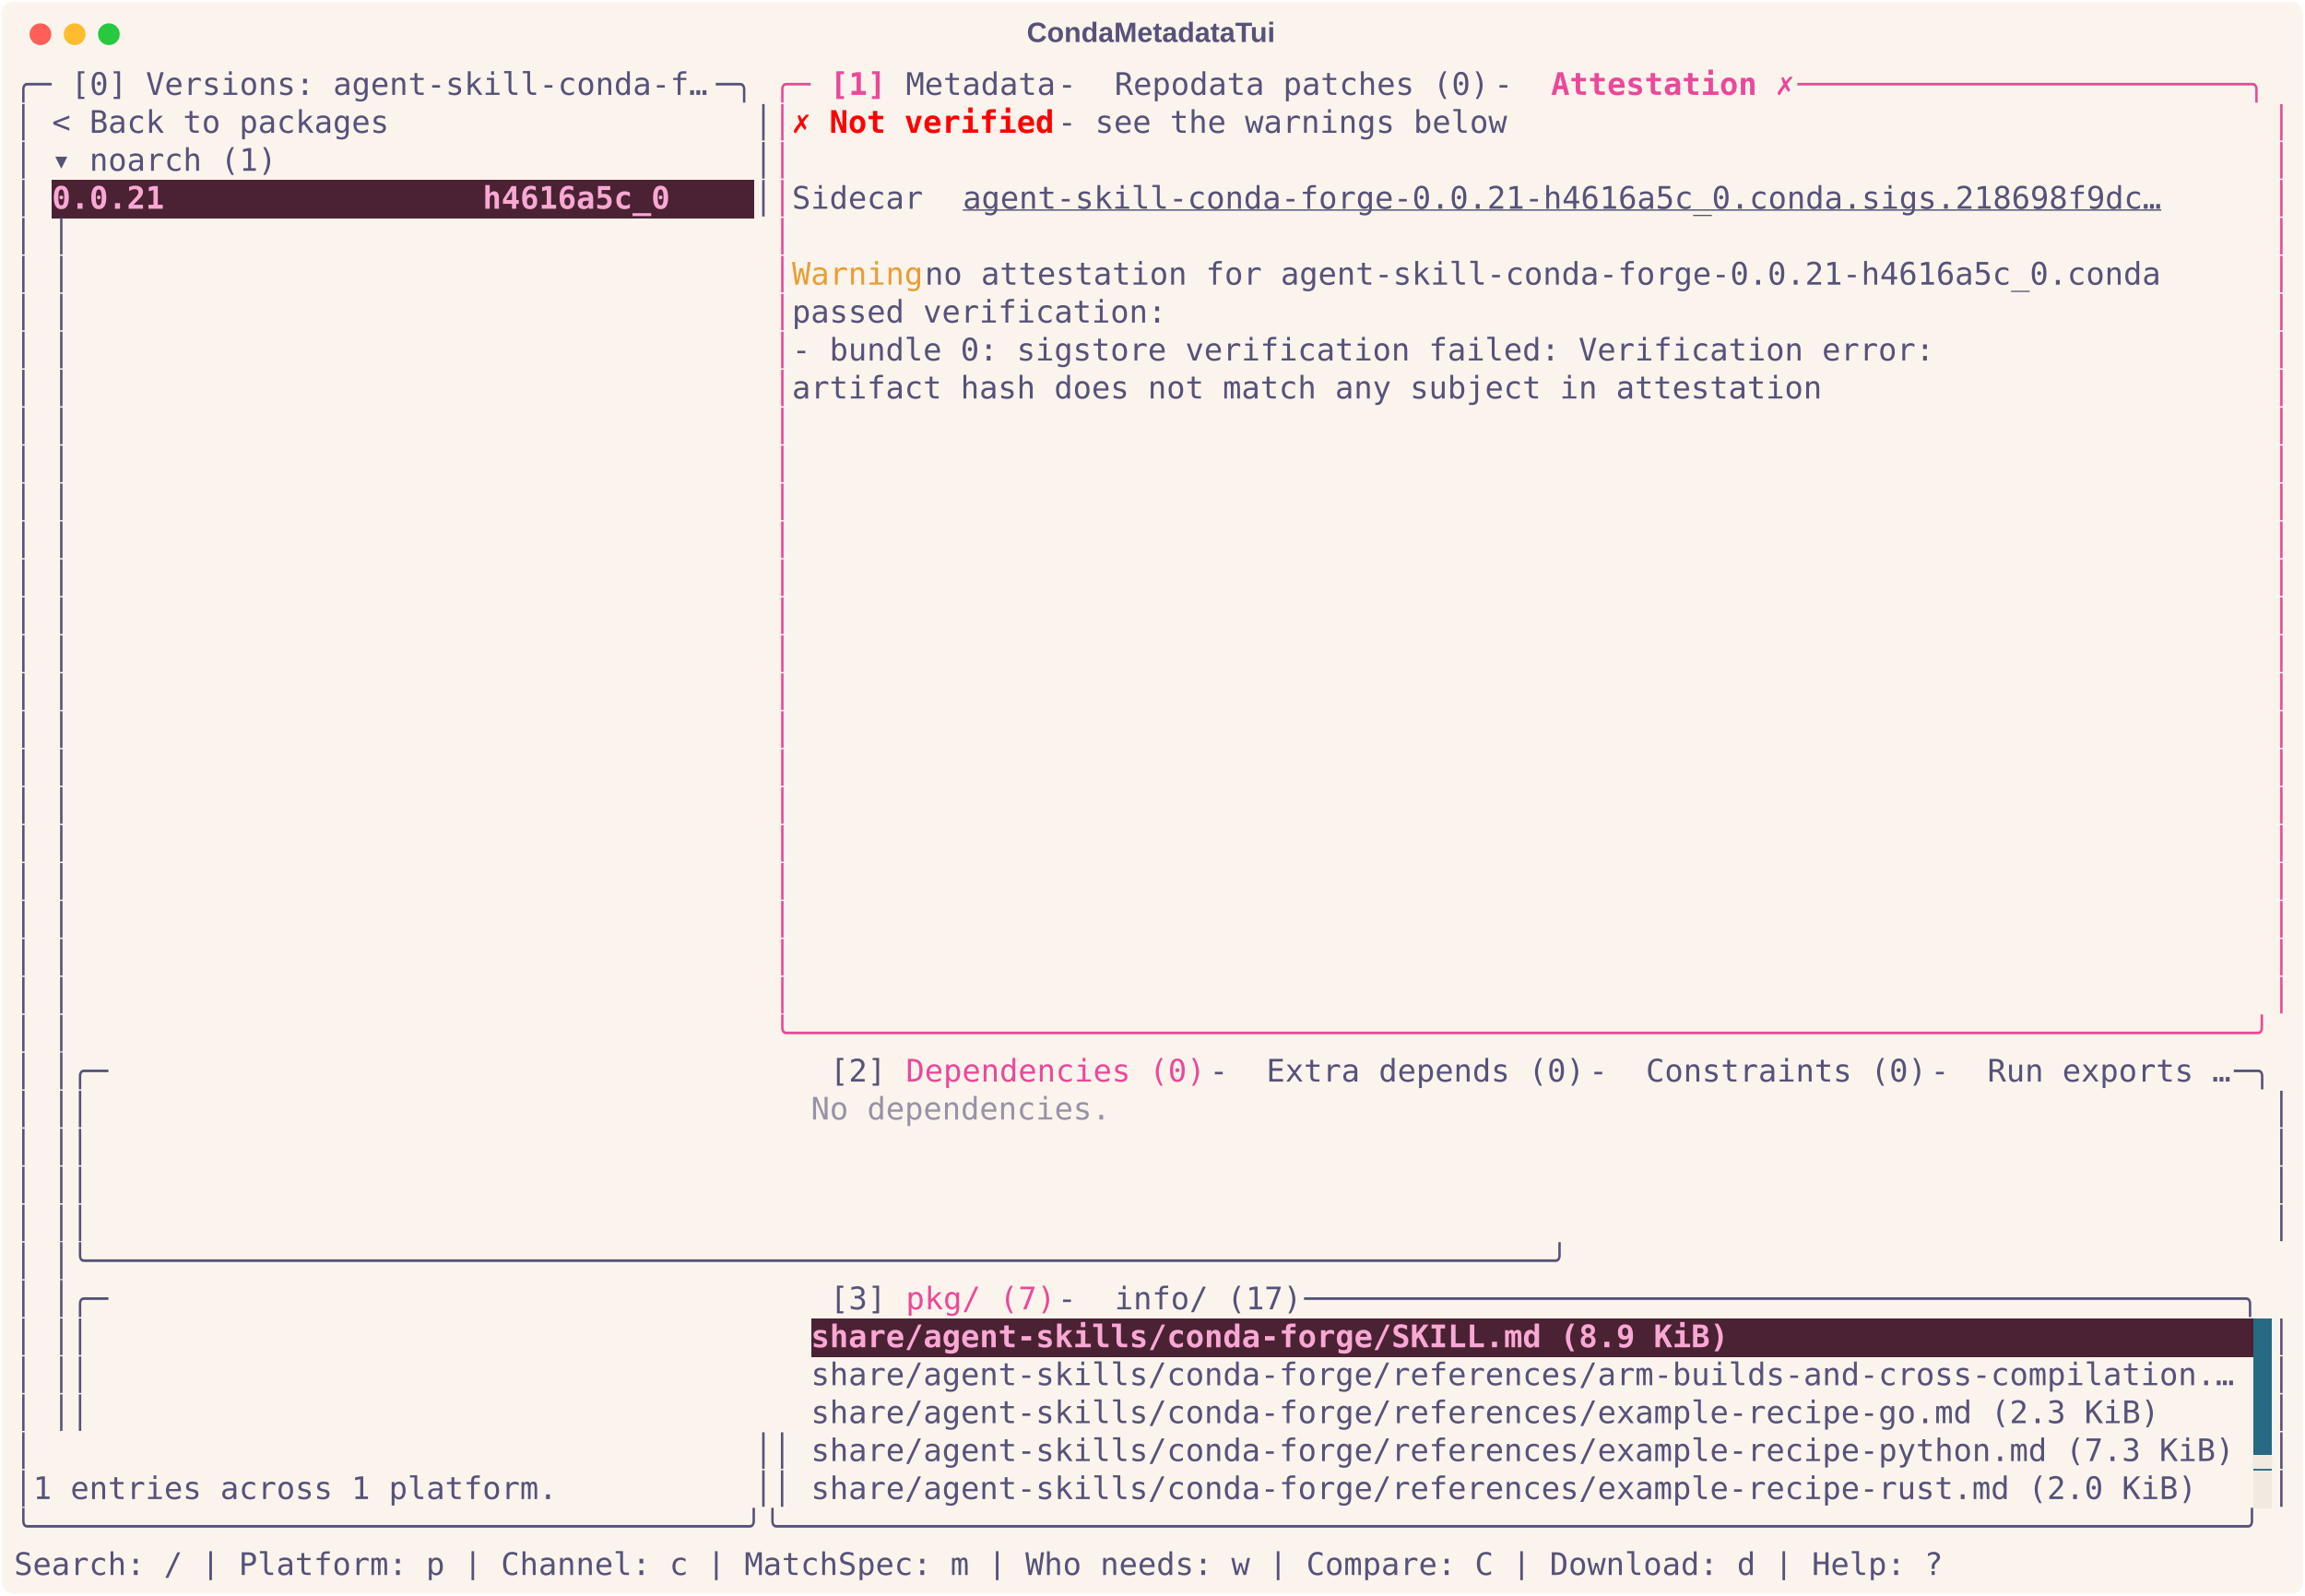
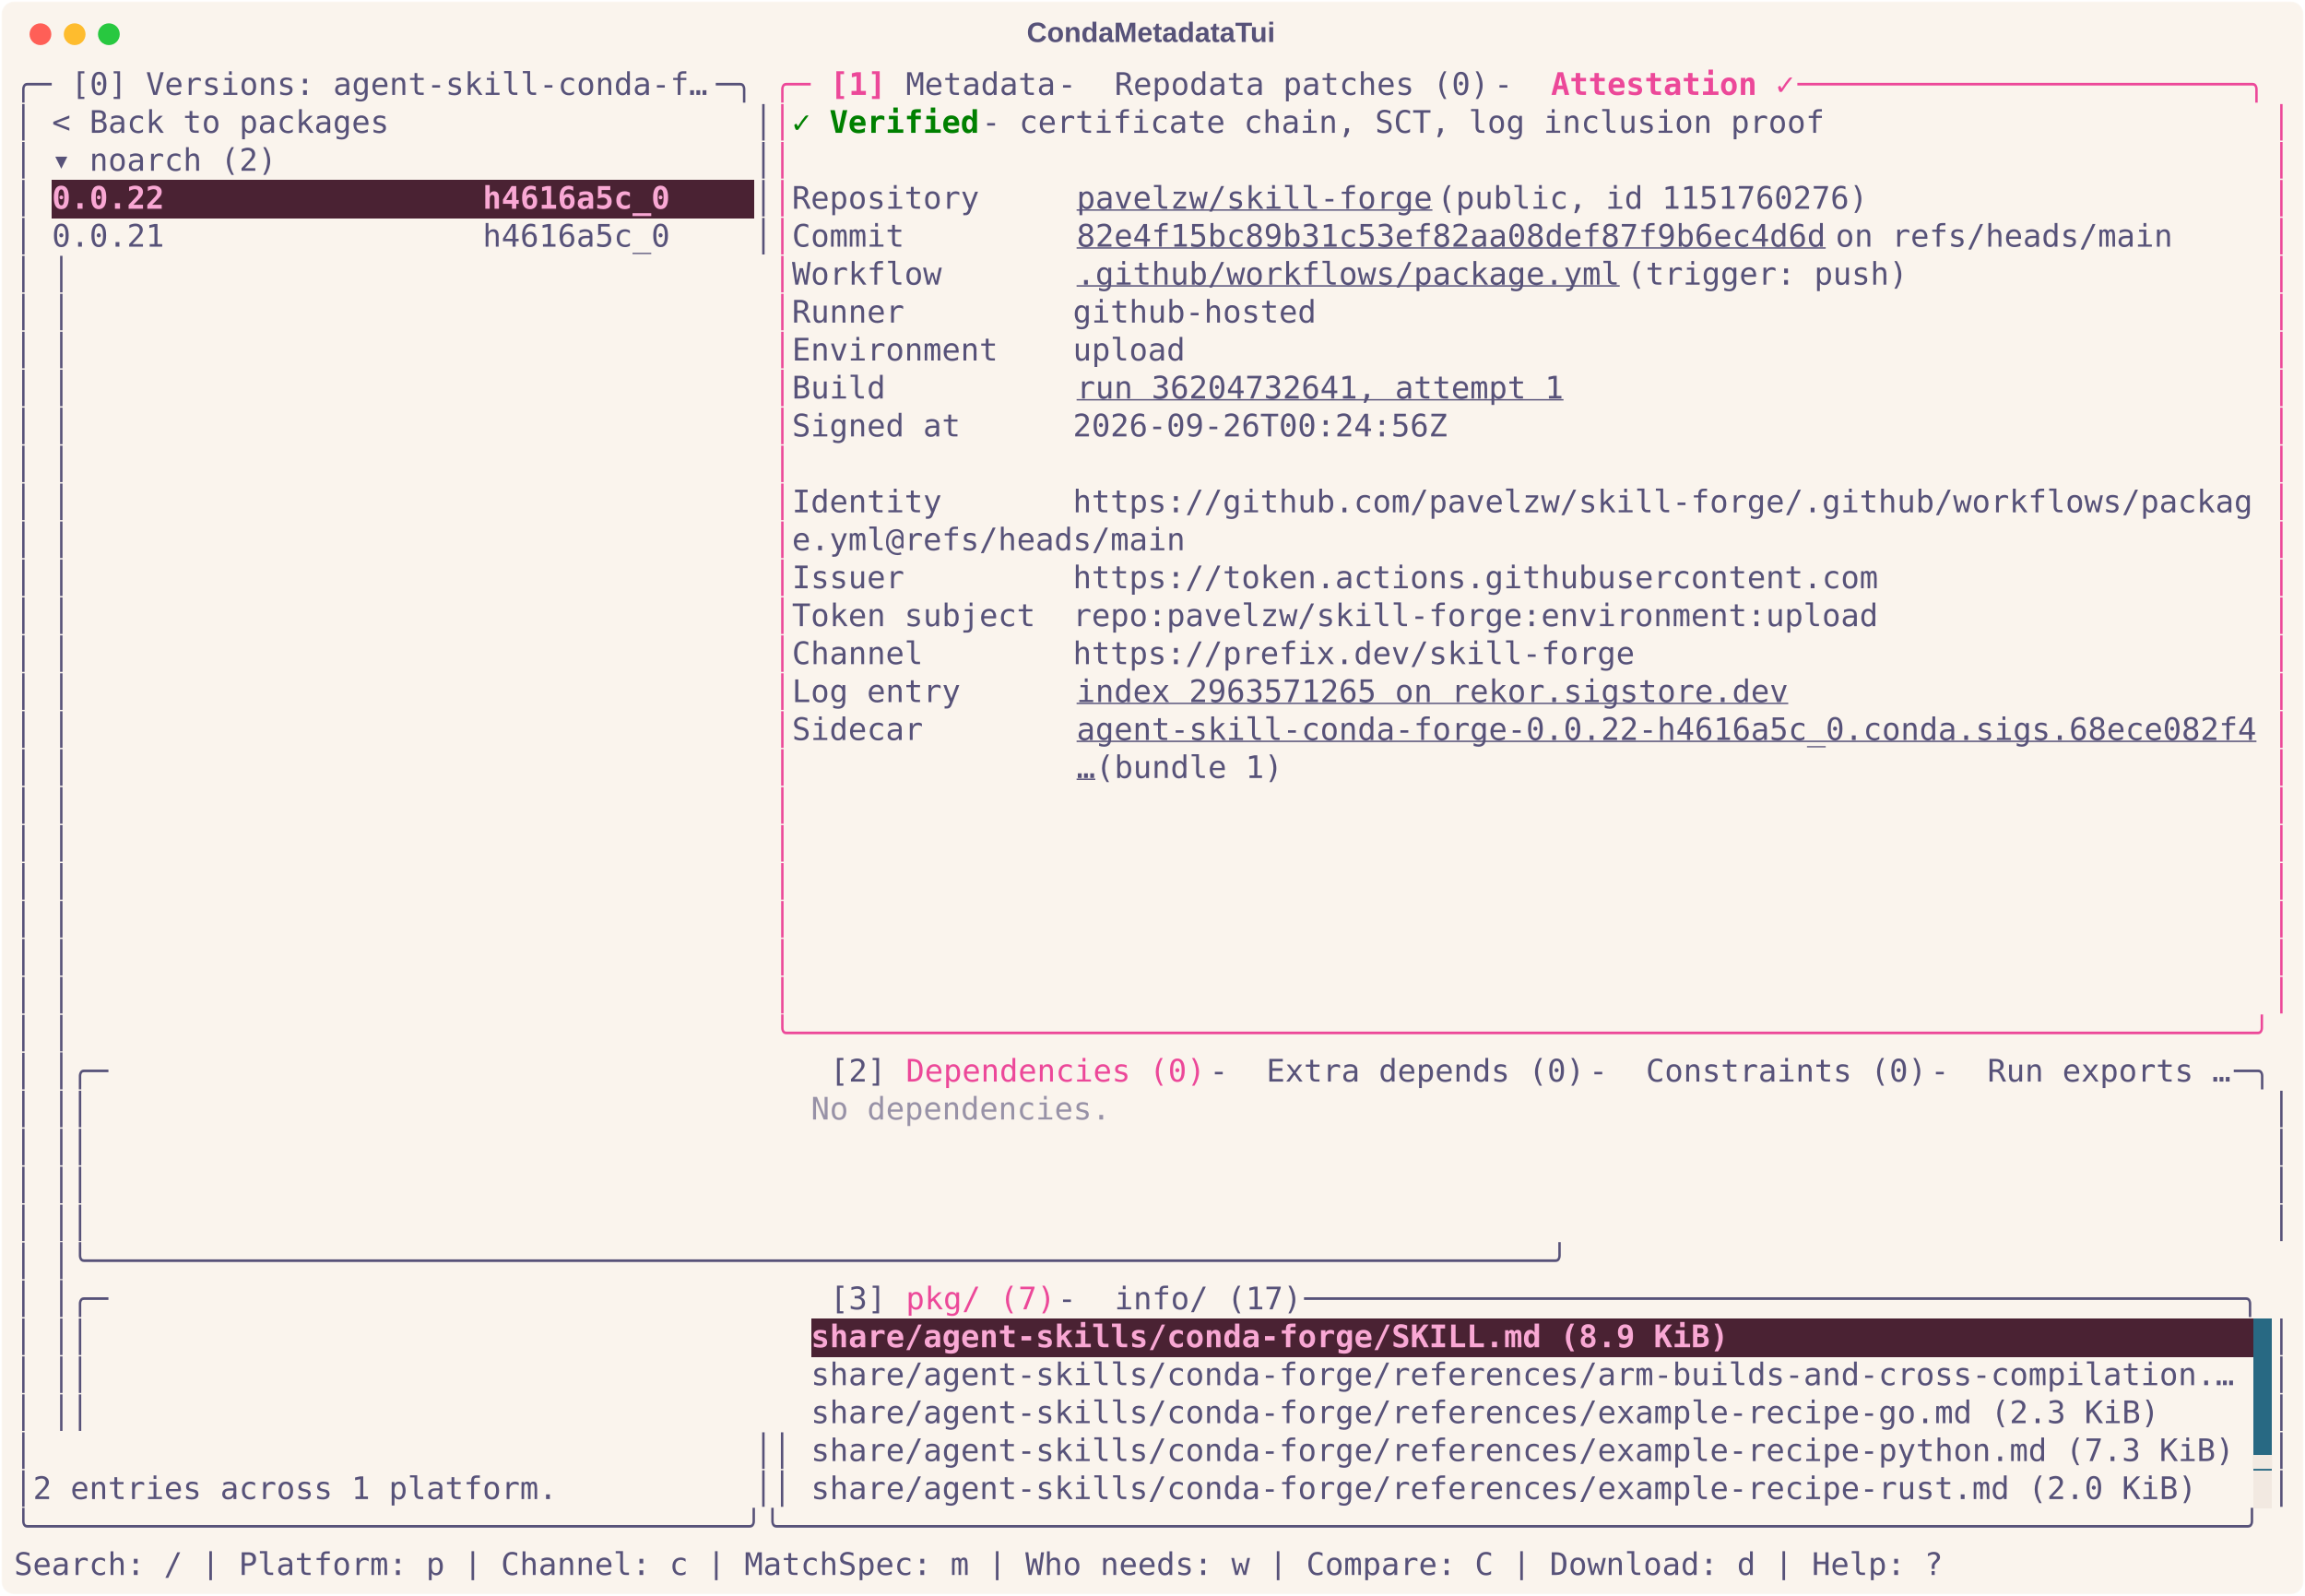
<svg xmlns="http://www.w3.org/2000/svg" class="rich-terminal" viewBox="0 0 1482 1026.0">
  <style>

    @font-face {
        font-family: "Fira Code";
        src: local("FiraCode-Regular"),
                url("https://cdnjs.cloudflare.com/ajax/libs/firacode/6.2.0/woff2/FiraCode-Regular.woff2") format("woff2"),
                url("https://cdnjs.cloudflare.com/ajax/libs/firacode/6.2.0/woff/FiraCode-Regular.woff") format("woff");
        font-style: normal;
        font-weight: 400;
    }
    @font-face {
        font-family: "Fira Code";
        src: local("FiraCode-Bold"),
                url("https://cdnjs.cloudflare.com/ajax/libs/firacode/6.2.0/woff2/FiraCode-Bold.woff2") format("woff2"),
                url("https://cdnjs.cloudflare.com/ajax/libs/firacode/6.2.0/woff/FiraCode-Bold.woff") format("woff");
        font-style: bold;
        font-weight: 700;
    }

    .terminal-matrix {
        font-family: Fira Code, monospace;
        font-size: 20px;
        line-height: 24.4px;
        font-variant-east-asian: full-width;
    }

    .terminal-title {
        font-size: 18px;
        font-weight: bold;
        font-family: arial;
    }

    .terminal-r1 { fill: #575279 }
.terminal-r2 { fill: #ec4899 }
.terminal-r3 { fill: #ec4899;font-weight: bold }
- .terminal-r4 { fill: #ff0000;font-weight: bold }
+ .terminal-r4 { fill: #008000;font-weight: bold }
.terminal-r5 { fill: #f9a8d4;font-weight: bold }
.terminal-r6 { fill: #575279;text-decoration: underline; }
- .terminal-r7 { fill: #ea9d34 }
- .terminal-r8 { fill: #9892a7 }
- .terminal-r9 { fill: #faf4ed }
- .terminal-r10 { fill: #f2e9e1 }
+ .terminal-r7 { fill: #9892a7 }
+ .terminal-r8 { fill: #faf4ed }
+ .terminal-r9 { fill: #f2e9e1 }
    </style>
  <defs>
    <clipPath id="terminal-clip-terminal">
      <rect x="0" y="0" width="1463.0" height="975.0" />
    </clipPath>
    <clipPath id="terminal-line-0">
      <rect x="0" y="1.5" width="1464" height="24.65" />
    </clipPath>
    <clipPath id="terminal-line-1">
      <rect x="0" y="25.9" width="1464" height="24.65" />
    </clipPath>
    <clipPath id="terminal-line-2">
      <rect x="0" y="50.3" width="1464" height="24.65" />
    </clipPath>
    <clipPath id="terminal-line-3">
      <rect x="0" y="74.7" width="1464" height="24.65" />
    </clipPath>
    <clipPath id="terminal-line-4">
      <rect x="0" y="99.1" width="1464" height="24.65" />
    </clipPath>
    <clipPath id="terminal-line-5">
      <rect x="0" y="123.5" width="1464" height="24.65" />
    </clipPath>
    <clipPath id="terminal-line-6">
      <rect x="0" y="147.9" width="1464" height="24.65" />
    </clipPath>
    <clipPath id="terminal-line-7">
      <rect x="0" y="172.3" width="1464" height="24.65" />
    </clipPath>
    <clipPath id="terminal-line-8">
      <rect x="0" y="196.7" width="1464" height="24.65" />
    </clipPath>
    <clipPath id="terminal-line-9">
      <rect x="0" y="221.1" width="1464" height="24.65" />
    </clipPath>
    <clipPath id="terminal-line-10">
      <rect x="0" y="245.5" width="1464" height="24.65" />
    </clipPath>
    <clipPath id="terminal-line-11">
      <rect x="0" y="269.9" width="1464" height="24.65" />
    </clipPath>
    <clipPath id="terminal-line-12">
      <rect x="0" y="294.3" width="1464" height="24.65" />
    </clipPath>
    <clipPath id="terminal-line-13">
      <rect x="0" y="318.7" width="1464" height="24.65" />
    </clipPath>
    <clipPath id="terminal-line-14">
      <rect x="0" y="343.1" width="1464" height="24.65" />
    </clipPath>
    <clipPath id="terminal-line-15">
      <rect x="0" y="367.5" width="1464" height="24.65" />
    </clipPath>
    <clipPath id="terminal-line-16">
      <rect x="0" y="391.9" width="1464" height="24.65" />
    </clipPath>
    <clipPath id="terminal-line-17">
      <rect x="0" y="416.3" width="1464" height="24.65" />
    </clipPath>
    <clipPath id="terminal-line-18">
      <rect x="0" y="440.7" width="1464" height="24.65" />
    </clipPath>
    <clipPath id="terminal-line-19">
      <rect x="0" y="465.1" width="1464" height="24.65" />
    </clipPath>
    <clipPath id="terminal-line-20">
      <rect x="0" y="489.5" width="1464" height="24.65" />
    </clipPath>
    <clipPath id="terminal-line-21">
      <rect x="0" y="513.9" width="1464" height="24.65" />
    </clipPath>
    <clipPath id="terminal-line-22">
      <rect x="0" y="538.3" width="1464" height="24.65" />
    </clipPath>
    <clipPath id="terminal-line-23">
      <rect x="0" y="562.7" width="1464" height="24.65" />
    </clipPath>
    <clipPath id="terminal-line-24">
      <rect x="0" y="587.1" width="1464" height="24.65" />
    </clipPath>
    <clipPath id="terminal-line-25">
      <rect x="0" y="611.5" width="1464" height="24.65" />
    </clipPath>
    <clipPath id="terminal-line-26">
      <rect x="0" y="635.9" width="1464" height="24.65" />
    </clipPath>
    <clipPath id="terminal-line-27">
      <rect x="0" y="660.3" width="1464" height="24.65" />
    </clipPath>
    <clipPath id="terminal-line-28">
      <rect x="0" y="684.7" width="1464" height="24.65" />
    </clipPath>
    <clipPath id="terminal-line-29">
      <rect x="0" y="709.1" width="1464" height="24.65" />
    </clipPath>
    <clipPath id="terminal-line-30">
      <rect x="0" y="733.5" width="1464" height="24.65" />
    </clipPath>
    <clipPath id="terminal-line-31">
      <rect x="0" y="757.9" width="1464" height="24.65" />
    </clipPath>
    <clipPath id="terminal-line-32">
      <rect x="0" y="782.3" width="1464" height="24.65" />
    </clipPath>
    <clipPath id="terminal-line-33">
      <rect x="0" y="806.7" width="1464" height="24.65" />
    </clipPath>
    <clipPath id="terminal-line-34">
      <rect x="0" y="831.1" width="1464" height="24.65" />
    </clipPath>
    <clipPath id="terminal-line-35">
      <rect x="0" y="855.5" width="1464" height="24.65" />
    </clipPath>
    <clipPath id="terminal-line-36">
      <rect x="0" y="879.9" width="1464" height="24.65" />
    </clipPath>
    <clipPath id="terminal-line-37">
      <rect x="0" y="904.3" width="1464" height="24.65" />
    </clipPath>
    <clipPath id="terminal-line-38">
      <rect x="0" y="928.7" width="1464" height="24.65" />
    </clipPath>
  </defs>
  <rect fill="#faf4ed" stroke="rgba(255,255,255,0.35)" stroke-width="1" x="1" y="1" width="1480" height="1024" rx="8" />
  <text class="terminal-title" fill="#575279" text-anchor="middle" x="740" y="27">CondaMetadataTui</text>
  <g transform="translate(26,22)">
    <circle cx="0" cy="0" r="7" fill="#ff5f57" />
    <circle cx="22" cy="0" r="7" fill="#febc2e" />
    <circle cx="44" cy="0" r="7" fill="#28c840" />
  </g>
  <g transform="translate(9, 41)" clip-path="url(#terminal-clip-terminal)">
    <rect fill="#4a2233" x="24.4" y="74.7" width="402.6" height="24.65" shape-rendering="crispEdges" />
    <rect fill="#4a2233" x="427" y="74.7" width="48.8" height="24.65" shape-rendering="crispEdges" />
    <rect fill="#4a2233" x="512.4" y="806.7" width="597.8" height="24.65" shape-rendering="crispEdges" />
    <rect fill="#4a2233" x="1110.2" y="806.7" width="329.4" height="24.65" shape-rendering="crispEdges" />
    <rect fill="#286983" x="1439.6" y="806.7" width="12.2" height="24.65" shape-rendering="crispEdges" />
    <rect fill="#286983" x="1439.6" y="831.1" width="12.2" height="24.65" shape-rendering="crispEdges" />
    <rect fill="#286983" x="1439.6" y="855.5" width="12.2" height="24.65" shape-rendering="crispEdges" />
    <rect fill="#286983" x="1439.6" y="879.9" width="12.2" height="24.65" shape-rendering="crispEdges" />
    <rect fill="#f2e9e1" x="1439.6" y="904.3" width="12.2" height="24.65" shape-rendering="crispEdges" />
    <g class="terminal-matrix">
      <text class="terminal-r1" x="0" y="20" textLength="36.6" clip-path="url(#terminal-line-0)">╭─ </text>
      <text class="terminal-r1" x="36.6" y="20" textLength="414.8" clip-path="url(#terminal-line-0)">[0] Versions: agent-skill-conda-f…</text>
      <text class="terminal-r1" x="451.4" y="20" textLength="36.6" clip-path="url(#terminal-line-0)"> ─╮</text>
      <text class="terminal-r2" x="488" y="20" textLength="36.6" clip-path="url(#terminal-line-0)">╭─ </text>
      <text class="terminal-r3" x="524.6" y="20" textLength="48.8" clip-path="url(#terminal-line-0)">[1] </text>
      <text class="terminal-r1" x="573.4" y="20" textLength="97.6" clip-path="url(#terminal-line-0)">Metadata</text>
      <text class="terminal-r1" x="671" y="20" textLength="36.6" clip-path="url(#terminal-line-0)"> - </text>
      <text class="terminal-r1" x="707.6" y="20" textLength="244" clip-path="url(#terminal-line-0)">Repodata patches (0)</text>
      <text class="terminal-r1" x="951.6" y="20" textLength="36.6" clip-path="url(#terminal-line-0)"> - </text>
-       <text class="terminal-r3" x="988.2" y="20" textLength="158.6" clip-path="url(#terminal-line-0)">Attestation ✗</text>
+       <text class="terminal-r3" x="988.2" y="20" textLength="158.6" clip-path="url(#terminal-line-0)">Attestation ✓</text>
      <text class="terminal-r2" x="1146.8" y="20" textLength="317.2" clip-path="url(#terminal-line-0)"> ────────────────────────╮</text>
      <text class="terminal-r1" x="1464" y="20" textLength="12.2" clip-path="url(#terminal-line-0)">
</text>
      <text class="terminal-r1" x="0" y="44.4" textLength="12.2" clip-path="url(#terminal-line-1)">│</text>
      <text class="terminal-r1" x="24.4" y="44.4" textLength="219.6" clip-path="url(#terminal-line-1)">&lt; Back to packages</text>
      <text class="terminal-r1" x="475.8" y="44.4" textLength="12.2" clip-path="url(#terminal-line-1)">│</text>
      <text class="terminal-r2" x="488" y="44.4" textLength="12.2" clip-path="url(#terminal-line-1)">│</text>
-       <text class="terminal-r4" x="500.2" y="44.4" textLength="170.8" clip-path="url(#terminal-line-1)">✗ Not verified</text>
-       <text class="terminal-r1" x="671" y="44.4" textLength="305" clip-path="url(#terminal-line-1)"> - see the warnings below</text>
+       <text class="terminal-r4" x="500.2" y="44.4" textLength="122" clip-path="url(#terminal-line-1)">✓ Verified</text>
+       <text class="terminal-r1" x="622.2" y="44.4" textLength="561.2" clip-path="url(#terminal-line-1)"> - certificate chain, SCT, log inclusion proof</text>
      <text class="terminal-r2" x="1451.8" y="44.4" textLength="12.2" clip-path="url(#terminal-line-1)">│</text>
      <text class="terminal-r1" x="1464" y="44.4" textLength="12.2" clip-path="url(#terminal-line-1)">
</text>
      <text class="terminal-r1" x="0" y="68.8" textLength="12.2" clip-path="url(#terminal-line-2)">│</text>
-       <text class="terminal-r1" x="24.4" y="68.8" textLength="146.4" clip-path="url(#terminal-line-2)">▾ noarch (1)</text>
+       <text class="terminal-r1" x="24.4" y="68.8" textLength="146.4" clip-path="url(#terminal-line-2)">▾ noarch (2)</text>
      <text class="terminal-r1" x="475.8" y="68.8" textLength="12.2" clip-path="url(#terminal-line-2)">│</text>
      <text class="terminal-r2" x="488" y="68.8" textLength="12.2" clip-path="url(#terminal-line-2)">│</text>
      <text class="terminal-r2" x="1451.8" y="68.8" textLength="12.2" clip-path="url(#terminal-line-2)">│</text>
      <text class="terminal-r1" x="1464" y="68.8" textLength="12.2" clip-path="url(#terminal-line-2)">
</text>
      <text class="terminal-r1" x="0" y="93.2" textLength="12.2" clip-path="url(#terminal-line-3)">│</text>
-       <text class="terminal-r5" x="24.4" y="93.2" textLength="402.6" clip-path="url(#terminal-line-3)">0.0.21                 h4616a5c_0</text>
+       <text class="terminal-r5" x="24.4" y="93.2" textLength="402.6" clip-path="url(#terminal-line-3)">0.0.22                 h4616a5c_0</text>
      <text class="terminal-r1" x="475.8" y="93.2" textLength="12.2" clip-path="url(#terminal-line-3)">│</text>
      <text class="terminal-r2" x="488" y="93.2" textLength="12.2" clip-path="url(#terminal-line-3)">│</text>
-       <text class="terminal-r1" x="500.2" y="93.2" textLength="109.8" clip-path="url(#terminal-line-3)">Sidecar  </text>
-       <text class="terminal-r6" x="610" y="93.2" textLength="780.8" clip-path="url(#terminal-line-3)">agent-skill-conda-forge-0.0.21-h4616a5c_0.conda.sigs.218698f9dc…</text>
+       <text class="terminal-r1" x="500.2" y="93.2" textLength="183" clip-path="url(#terminal-line-3)">Repository     </text>
+       <text class="terminal-r6" x="683.2" y="93.2" textLength="231.8" clip-path="url(#terminal-line-3)">pavelzw/skill-forge</text>
+       <text class="terminal-r1" x="915" y="93.2" textLength="292.8" clip-path="url(#terminal-line-3)"> (public, id 1151760276)</text>
      <text class="terminal-r2" x="1451.8" y="93.2" textLength="12.2" clip-path="url(#terminal-line-3)">│</text>
      <text class="terminal-r1" x="1464" y="93.2" textLength="12.2" clip-path="url(#terminal-line-3)">
</text>
      <text class="terminal-r1" x="0" y="117.6" textLength="12.2" clip-path="url(#terminal-line-4)">│</text>
-       <text class="terminal-r1" x="24.4" y="117.6" textLength="463.6" clip-path="url(#terminal-line-4)">                                     │</text>
+       <text class="terminal-r1" x="24.4" y="117.6" textLength="402.6" clip-path="url(#terminal-line-4)">0.0.21                 h4616a5c_0</text>
+       <text class="terminal-r1" x="475.8" y="117.6" textLength="12.2" clip-path="url(#terminal-line-4)">│</text>
      <text class="terminal-r2" x="488" y="117.6" textLength="12.2" clip-path="url(#terminal-line-4)">│</text>
+       <text class="terminal-r1" x="500.2" y="117.6" textLength="183" clip-path="url(#terminal-line-4)">Commit         </text>
+       <text class="terminal-r6" x="683.2" y="117.6" textLength="488" clip-path="url(#terminal-line-4)">82e4f15bc89b31c53ef82aa08def87f9b6ec4d6d</text>
+       <text class="terminal-r1" x="1171.2" y="117.6" textLength="231.8" clip-path="url(#terminal-line-4)"> on refs/heads/main</text>
      <text class="terminal-r2" x="1451.8" y="117.6" textLength="12.2" clip-path="url(#terminal-line-4)">│</text>
      <text class="terminal-r1" x="1464" y="117.6" textLength="12.2" clip-path="url(#terminal-line-4)">
</text>
      <text class="terminal-r1" x="0" y="142" textLength="12.2" clip-path="url(#terminal-line-5)">│</text>
      <text class="terminal-r1" x="24.4" y="142" textLength="463.6" clip-path="url(#terminal-line-5)">                                     │</text>
      <text class="terminal-r2" x="488" y="142" textLength="12.2" clip-path="url(#terminal-line-5)">│</text>
-       <text class="terminal-r7" x="500.2" y="142" textLength="85.4" clip-path="url(#terminal-line-5)">Warning</text>
-       <text class="terminal-r1" x="585.6" y="142" textLength="829.6" clip-path="url(#terminal-line-5)">  no attestation for agent-skill-conda-forge-0.0.21-h4616a5c_0.conda</text>
+       <text class="terminal-r1" x="500.2" y="142" textLength="183" clip-path="url(#terminal-line-5)">Workflow       </text>
+       <text class="terminal-r6" x="683.2" y="142" textLength="353.8" clip-path="url(#terminal-line-5)">.github/workflows/package.yml</text>
+       <text class="terminal-r1" x="1037" y="142" textLength="195.2" clip-path="url(#terminal-line-5)"> (trigger: push)</text>
      <text class="terminal-r2" x="1451.8" y="142" textLength="12.2" clip-path="url(#terminal-line-5)">│</text>
      <text class="terminal-r1" x="1464" y="142" textLength="12.2" clip-path="url(#terminal-line-5)">
</text>
      <text class="terminal-r1" x="0" y="166.4" textLength="12.2" clip-path="url(#terminal-line-6)">│</text>
      <text class="terminal-r1" x="24.4" y="166.4" textLength="463.6" clip-path="url(#terminal-line-6)">                                     │</text>
      <text class="terminal-r2" x="488" y="166.4" textLength="12.2" clip-path="url(#terminal-line-6)">│</text>
-       <text class="terminal-r1" x="500.2" y="166.4" textLength="353.8" clip-path="url(#terminal-line-6)">         passed verification:</text>
+       <text class="terminal-r1" x="500.2" y="166.4" textLength="341.6" clip-path="url(#terminal-line-6)">Runner         github-hosted</text>
      <text class="terminal-r2" x="1451.8" y="166.4" textLength="12.2" clip-path="url(#terminal-line-6)">│</text>
      <text class="terminal-r1" x="1464" y="166.4" textLength="12.2" clip-path="url(#terminal-line-6)">
</text>
      <text class="terminal-r1" x="0" y="190.8" textLength="12.2" clip-path="url(#terminal-line-7)">│</text>
      <text class="terminal-r1" x="24.4" y="190.8" textLength="463.6" clip-path="url(#terminal-line-7)">                                     │</text>
      <text class="terminal-r2" x="488" y="190.8" textLength="12.2" clip-path="url(#terminal-line-7)">│</text>
-       <text class="terminal-r1" x="500.2" y="190.8" textLength="878.4" clip-path="url(#terminal-line-7)">           - bundle 0: sigstore verification failed: Verification error:</text>
+       <text class="terminal-r1" x="500.2" y="190.8" textLength="256.2" clip-path="url(#terminal-line-7)">Environment    upload</text>
      <text class="terminal-r2" x="1451.8" y="190.8" textLength="12.2" clip-path="url(#terminal-line-7)">│</text>
      <text class="terminal-r1" x="1464" y="190.8" textLength="12.2" clip-path="url(#terminal-line-7)">
</text>
      <text class="terminal-r1" x="0" y="215.2" textLength="12.2" clip-path="url(#terminal-line-8)">│</text>
      <text class="terminal-r1" x="24.4" y="215.2" textLength="463.6" clip-path="url(#terminal-line-8)">                                     │</text>
      <text class="terminal-r2" x="488" y="215.2" textLength="12.2" clip-path="url(#terminal-line-8)">│</text>
-       <text class="terminal-r1" x="500.2" y="215.2" textLength="780.8" clip-path="url(#terminal-line-8)">         artifact hash does not match any subject in attestation</text>
+       <text class="terminal-r1" x="500.2" y="215.2" textLength="183" clip-path="url(#terminal-line-8)">Build          </text>
+       <text class="terminal-r6" x="683.2" y="215.2" textLength="317.2" clip-path="url(#terminal-line-8)">run 36204732641, attempt 1</text>
      <text class="terminal-r2" x="1451.8" y="215.2" textLength="12.2" clip-path="url(#terminal-line-8)">│</text>
      <text class="terminal-r1" x="1464" y="215.2" textLength="12.2" clip-path="url(#terminal-line-8)">
</text>
      <text class="terminal-r1" x="0" y="239.6" textLength="12.2" clip-path="url(#terminal-line-9)">│</text>
      <text class="terminal-r1" x="24.4" y="239.6" textLength="463.6" clip-path="url(#terminal-line-9)">                                     │</text>
      <text class="terminal-r2" x="488" y="239.6" textLength="12.2" clip-path="url(#terminal-line-9)">│</text>
+       <text class="terminal-r1" x="500.2" y="239.6" textLength="427" clip-path="url(#terminal-line-9)">Signed at      2026-09-26T00:24:56Z</text>
      <text class="terminal-r2" x="1451.8" y="239.6" textLength="12.2" clip-path="url(#terminal-line-9)">│</text>
      <text class="terminal-r1" x="1464" y="239.6" textLength="12.2" clip-path="url(#terminal-line-9)">
</text>
      <text class="terminal-r1" x="0" y="264" textLength="12.2" clip-path="url(#terminal-line-10)">│</text>
      <text class="terminal-r1" x="24.4" y="264" textLength="463.6" clip-path="url(#terminal-line-10)">                                     │</text>
      <text class="terminal-r2" x="488" y="264" textLength="12.2" clip-path="url(#terminal-line-10)">│</text>
      <text class="terminal-r2" x="1451.8" y="264" textLength="12.2" clip-path="url(#terminal-line-10)">│</text>
      <text class="terminal-r1" x="1464" y="264" textLength="12.2" clip-path="url(#terminal-line-10)">
</text>
      <text class="terminal-r1" x="0" y="288.4" textLength="12.2" clip-path="url(#terminal-line-11)">│</text>
      <text class="terminal-r1" x="24.4" y="288.4" textLength="463.6" clip-path="url(#terminal-line-11)">                                     │</text>
      <text class="terminal-r2" x="488" y="288.4" textLength="12.2" clip-path="url(#terminal-line-11)">│</text>
+       <text class="terminal-r1" x="500.2" y="288.4" textLength="951.6" clip-path="url(#terminal-line-11)">Identity       https://github.com/pavelzw/skill-forge/.github/workflows/packag</text>
      <text class="terminal-r2" x="1451.8" y="288.4" textLength="12.2" clip-path="url(#terminal-line-11)">│</text>
      <text class="terminal-r1" x="1464" y="288.4" textLength="12.2" clip-path="url(#terminal-line-11)">
</text>
      <text class="terminal-r1" x="0" y="312.8" textLength="12.2" clip-path="url(#terminal-line-12)">│</text>
      <text class="terminal-r1" x="24.4" y="312.8" textLength="463.6" clip-path="url(#terminal-line-12)">                                     │</text>
      <text class="terminal-r2" x="488" y="312.8" textLength="12.2" clip-path="url(#terminal-line-12)">│</text>
+       <text class="terminal-r1" x="500.2" y="312.8" textLength="439.2" clip-path="url(#terminal-line-12)">               e.yml@refs/heads/main</text>
      <text class="terminal-r2" x="1451.8" y="312.8" textLength="12.2" clip-path="url(#terminal-line-12)">│</text>
      <text class="terminal-r1" x="1464" y="312.8" textLength="12.2" clip-path="url(#terminal-line-12)">
</text>
      <text class="terminal-r1" x="0" y="337.2" textLength="12.2" clip-path="url(#terminal-line-13)">│</text>
      <text class="terminal-r1" x="24.4" y="337.2" textLength="463.6" clip-path="url(#terminal-line-13)">                                     │</text>
      <text class="terminal-r2" x="488" y="337.2" textLength="12.2" clip-path="url(#terminal-line-13)">│</text>
+       <text class="terminal-r1" x="500.2" y="337.2" textLength="707.6" clip-path="url(#terminal-line-13)">Issuer         https://token.actions.githubusercontent.com</text>
      <text class="terminal-r2" x="1451.8" y="337.2" textLength="12.2" clip-path="url(#terminal-line-13)">│</text>
      <text class="terminal-r1" x="1464" y="337.2" textLength="12.2" clip-path="url(#terminal-line-13)">
</text>
      <text class="terminal-r1" x="0" y="361.6" textLength="12.2" clip-path="url(#terminal-line-14)">│</text>
      <text class="terminal-r1" x="24.4" y="361.6" textLength="463.6" clip-path="url(#terminal-line-14)">                                     │</text>
      <text class="terminal-r2" x="488" y="361.6" textLength="12.2" clip-path="url(#terminal-line-14)">│</text>
+       <text class="terminal-r1" x="500.2" y="361.6" textLength="707.6" clip-path="url(#terminal-line-14)">Token subject  repo:pavelzw/skill-forge:environment:upload</text>
      <text class="terminal-r2" x="1451.8" y="361.6" textLength="12.2" clip-path="url(#terminal-line-14)">│</text>
      <text class="terminal-r1" x="1464" y="361.6" textLength="12.2" clip-path="url(#terminal-line-14)">
</text>
      <text class="terminal-r1" x="0" y="386" textLength="12.2" clip-path="url(#terminal-line-15)">│</text>
      <text class="terminal-r1" x="24.4" y="386" textLength="463.6" clip-path="url(#terminal-line-15)">                                     │</text>
      <text class="terminal-r2" x="488" y="386" textLength="12.2" clip-path="url(#terminal-line-15)">│</text>
+       <text class="terminal-r1" x="500.2" y="386" textLength="549" clip-path="url(#terminal-line-15)">Channel        https://prefix.dev/skill-forge</text>
      <text class="terminal-r2" x="1451.8" y="386" textLength="12.2" clip-path="url(#terminal-line-15)">│</text>
      <text class="terminal-r1" x="1464" y="386" textLength="12.2" clip-path="url(#terminal-line-15)">
</text>
      <text class="terminal-r1" x="0" y="410.4" textLength="12.2" clip-path="url(#terminal-line-16)">│</text>
      <text class="terminal-r1" x="24.4" y="410.4" textLength="463.6" clip-path="url(#terminal-line-16)">                                     │</text>
      <text class="terminal-r2" x="488" y="410.4" textLength="12.2" clip-path="url(#terminal-line-16)">│</text>
+       <text class="terminal-r1" x="500.2" y="410.4" textLength="183" clip-path="url(#terminal-line-16)">Log entry      </text>
+       <text class="terminal-r6" x="683.2" y="410.4" textLength="463.6" clip-path="url(#terminal-line-16)">index 2963571265 on rekor.sigstore.dev</text>
      <text class="terminal-r2" x="1451.8" y="410.4" textLength="12.2" clip-path="url(#terminal-line-16)">│</text>
      <text class="terminal-r1" x="1464" y="410.4" textLength="12.2" clip-path="url(#terminal-line-16)">
</text>
      <text class="terminal-r1" x="0" y="434.8" textLength="12.2" clip-path="url(#terminal-line-17)">│</text>
      <text class="terminal-r1" x="24.4" y="434.8" textLength="463.6" clip-path="url(#terminal-line-17)">                                     │</text>
      <text class="terminal-r2" x="488" y="434.8" textLength="12.2" clip-path="url(#terminal-line-17)">│</text>
+       <text class="terminal-r1" x="500.2" y="434.8" textLength="183" clip-path="url(#terminal-line-17)">Sidecar        </text>
+       <text class="terminal-r6" x="683.2" y="434.8" textLength="768.6" clip-path="url(#terminal-line-17)">agent-skill-conda-forge-0.0.22-h4616a5c_0.conda.sigs.68ece082f4</text>
      <text class="terminal-r2" x="1451.8" y="434.8" textLength="12.2" clip-path="url(#terminal-line-17)">│</text>
      <text class="terminal-r1" x="1464" y="434.8" textLength="12.2" clip-path="url(#terminal-line-17)">
</text>
      <text class="terminal-r1" x="0" y="459.2" textLength="12.2" clip-path="url(#terminal-line-18)">│</text>
      <text class="terminal-r1" x="24.4" y="459.2" textLength="463.6" clip-path="url(#terminal-line-18)">                                     │</text>
      <text class="terminal-r2" x="488" y="459.2" textLength="12.2" clip-path="url(#terminal-line-18)">│</text>
+       <text class="terminal-r6" x="683.2" y="459.2" textLength="12.2" clip-path="url(#terminal-line-18)">…</text>
+       <text class="terminal-r1" x="695.4" y="459.2" textLength="134.2" clip-path="url(#terminal-line-18)"> (bundle 1)</text>
      <text class="terminal-r2" x="1451.8" y="459.2" textLength="12.2" clip-path="url(#terminal-line-18)">│</text>
      <text class="terminal-r1" x="1464" y="459.2" textLength="12.2" clip-path="url(#terminal-line-18)">
</text>
      <text class="terminal-r1" x="0" y="483.6" textLength="12.2" clip-path="url(#terminal-line-19)">│</text>
      <text class="terminal-r1" x="24.4" y="483.6" textLength="463.6" clip-path="url(#terminal-line-19)">                                     │</text>
      <text class="terminal-r2" x="488" y="483.6" textLength="12.2" clip-path="url(#terminal-line-19)">│</text>
      <text class="terminal-r2" x="1451.8" y="483.6" textLength="12.2" clip-path="url(#terminal-line-19)">│</text>
      <text class="terminal-r1" x="1464" y="483.6" textLength="12.2" clip-path="url(#terminal-line-19)">
</text>
      <text class="terminal-r1" x="0" y="508" textLength="12.2" clip-path="url(#terminal-line-20)">│</text>
      <text class="terminal-r1" x="24.4" y="508" textLength="463.6" clip-path="url(#terminal-line-20)">                                     │</text>
      <text class="terminal-r2" x="488" y="508" textLength="12.2" clip-path="url(#terminal-line-20)">│</text>
      <text class="terminal-r2" x="1451.8" y="508" textLength="12.2" clip-path="url(#terminal-line-20)">│</text>
      <text class="terminal-r1" x="1464" y="508" textLength="12.2" clip-path="url(#terminal-line-20)">
</text>
      <text class="terminal-r1" x="0" y="532.4" textLength="12.2" clip-path="url(#terminal-line-21)">│</text>
      <text class="terminal-r1" x="24.4" y="532.4" textLength="463.6" clip-path="url(#terminal-line-21)">                                     │</text>
      <text class="terminal-r2" x="488" y="532.4" textLength="12.2" clip-path="url(#terminal-line-21)">│</text>
      <text class="terminal-r2" x="1451.8" y="532.4" textLength="12.2" clip-path="url(#terminal-line-21)">│</text>
      <text class="terminal-r1" x="1464" y="532.4" textLength="12.2" clip-path="url(#terminal-line-21)">
</text>
      <text class="terminal-r1" x="0" y="556.8" textLength="12.2" clip-path="url(#terminal-line-22)">│</text>
      <text class="terminal-r1" x="24.4" y="556.8" textLength="463.6" clip-path="url(#terminal-line-22)">                                     │</text>
      <text class="terminal-r2" x="488" y="556.8" textLength="12.2" clip-path="url(#terminal-line-22)">│</text>
      <text class="terminal-r2" x="1451.8" y="556.8" textLength="12.2" clip-path="url(#terminal-line-22)">│</text>
      <text class="terminal-r1" x="1464" y="556.8" textLength="12.2" clip-path="url(#terminal-line-22)">
</text>
      <text class="terminal-r1" x="0" y="581.2" textLength="12.2" clip-path="url(#terminal-line-23)">│</text>
      <text class="terminal-r1" x="24.4" y="581.2" textLength="463.6" clip-path="url(#terminal-line-23)">                                     │</text>
      <text class="terminal-r2" x="488" y="581.2" textLength="12.2" clip-path="url(#terminal-line-23)">│</text>
      <text class="terminal-r2" x="1451.8" y="581.2" textLength="12.2" clip-path="url(#terminal-line-23)">│</text>
      <text class="terminal-r1" x="1464" y="581.2" textLength="12.2" clip-path="url(#terminal-line-23)">
</text>
      <text class="terminal-r1" x="0" y="605.6" textLength="12.2" clip-path="url(#terminal-line-24)">│</text>
      <text class="terminal-r1" x="24.4" y="605.6" textLength="463.6" clip-path="url(#terminal-line-24)">                                     │</text>
      <text class="terminal-r2" x="488" y="605.6" textLength="12.2" clip-path="url(#terminal-line-24)">│</text>
      <text class="terminal-r2" x="1451.8" y="605.6" textLength="12.2" clip-path="url(#terminal-line-24)">│</text>
      <text class="terminal-r1" x="1464" y="605.6" textLength="12.2" clip-path="url(#terminal-line-24)">
</text>
      <text class="terminal-r1" x="0" y="630" textLength="12.2" clip-path="url(#terminal-line-25)">│</text>
      <text class="terminal-r1" x="24.4" y="630" textLength="463.6" clip-path="url(#terminal-line-25)">                                     │</text>
      <text class="terminal-r2" x="488" y="630" textLength="976" clip-path="url(#terminal-line-25)">╰──────────────────────────────────────────────────────────────────────────────╯</text>
      <text class="terminal-r1" x="1464" y="630" textLength="12.2" clip-path="url(#terminal-line-25)">
</text>
      <text class="terminal-r1" x="0" y="654.4" textLength="12.2" clip-path="url(#terminal-line-26)">│</text>
      <text class="terminal-r1" x="24.4" y="654.4" textLength="500.2" clip-path="url(#terminal-line-26)">                                     │╭─ </text>
      <text class="terminal-r1" x="524.6" y="654.4" textLength="48.8" clip-path="url(#terminal-line-26)">[2] </text>
      <text class="terminal-r2" x="573.4" y="654.4" textLength="195.2" clip-path="url(#terminal-line-26)">Dependencies (0)</text>
      <text class="terminal-r1" x="768.6" y="654.4" textLength="36.6" clip-path="url(#terminal-line-26)"> - </text>
      <text class="terminal-r1" x="805.2" y="654.4" textLength="207.4" clip-path="url(#terminal-line-26)">Extra depends (0)</text>
      <text class="terminal-r1" x="1012.6" y="654.4" textLength="36.6" clip-path="url(#terminal-line-26)"> - </text>
      <text class="terminal-r1" x="1049.2" y="654.4" textLength="183" clip-path="url(#terminal-line-26)">Constraints (0)</text>
      <text class="terminal-r1" x="1232.2" y="654.4" textLength="36.6" clip-path="url(#terminal-line-26)"> - </text>
      <text class="terminal-r1" x="1268.8" y="654.4" textLength="158.6" clip-path="url(#terminal-line-26)">Run exports …</text>
      <text class="terminal-r1" x="1427.4" y="654.4" textLength="36.6" clip-path="url(#terminal-line-26)"> ─╮</text>
      <text class="terminal-r1" x="1464" y="654.4" textLength="12.2" clip-path="url(#terminal-line-26)">
</text>
      <text class="terminal-r1" x="0" y="678.8" textLength="12.2" clip-path="url(#terminal-line-27)">│</text>
      <text class="terminal-r1" x="24.4" y="678.8" textLength="475.8" clip-path="url(#terminal-line-27)">                                     ││</text>
-       <text class="terminal-r8" x="512.4" y="678.8" textLength="195.2" clip-path="url(#terminal-line-27)">No dependencies.</text>
+       <text class="terminal-r7" x="512.4" y="678.8" textLength="195.2" clip-path="url(#terminal-line-27)">No dependencies.</text>
      <text class="terminal-r1" x="1451.8" y="678.8" textLength="12.2" clip-path="url(#terminal-line-27)">│</text>
      <text class="terminal-r1" x="1464" y="678.8" textLength="12.2" clip-path="url(#terminal-line-27)">
</text>
      <text class="terminal-r1" x="0" y="703.2" textLength="12.2" clip-path="url(#terminal-line-28)">│</text>
      <text class="terminal-r1" x="24.4" y="703.2" textLength="475.8" clip-path="url(#terminal-line-28)">                                     ││</text>
      <text class="terminal-r1" x="1451.8" y="703.2" textLength="12.2" clip-path="url(#terminal-line-28)">│</text>
      <text class="terminal-r1" x="1464" y="703.2" textLength="12.2" clip-path="url(#terminal-line-28)">
</text>
      <text class="terminal-r1" x="0" y="727.6" textLength="12.2" clip-path="url(#terminal-line-29)">│</text>
      <text class="terminal-r1" x="24.4" y="727.6" textLength="475.8" clip-path="url(#terminal-line-29)">                                     ││</text>
      <text class="terminal-r1" x="1451.8" y="727.6" textLength="12.2" clip-path="url(#terminal-line-29)">│</text>
      <text class="terminal-r1" x="1464" y="727.6" textLength="12.2" clip-path="url(#terminal-line-29)">
</text>
      <text class="terminal-r1" x="0" y="752" textLength="12.2" clip-path="url(#terminal-line-30)">│</text>
      <text class="terminal-r1" x="24.4" y="752" textLength="475.8" clip-path="url(#terminal-line-30)">                                     ││</text>
      <text class="terminal-r1" x="1451.8" y="752" textLength="12.2" clip-path="url(#terminal-line-30)">│</text>
      <text class="terminal-r1" x="1464" y="752" textLength="12.2" clip-path="url(#terminal-line-30)">
</text>
      <text class="terminal-r1" x="0" y="776.4" textLength="12.2" clip-path="url(#terminal-line-31)">│</text>
      <text class="terminal-r1" x="24.4" y="776.4" textLength="1439.6" clip-path="url(#terminal-line-31)">                                     │╰──────────────────────────────────────────────────────────────────────────────╯</text>
      <text class="terminal-r1" x="1464" y="776.4" textLength="12.2" clip-path="url(#terminal-line-31)">
</text>
      <text class="terminal-r1" x="0" y="800.8" textLength="12.2" clip-path="url(#terminal-line-32)">│</text>
      <text class="terminal-r1" x="24.4" y="800.8" textLength="500.2" clip-path="url(#terminal-line-32)">                                     │╭─ </text>
      <text class="terminal-r1" x="524.6" y="800.8" textLength="48.8" clip-path="url(#terminal-line-32)">[3] </text>
      <text class="terminal-r2" x="573.4" y="800.8" textLength="97.6" clip-path="url(#terminal-line-32)">pkg/ (7)</text>
      <text class="terminal-r1" x="671" y="800.8" textLength="36.6" clip-path="url(#terminal-line-32)"> - </text>
      <text class="terminal-r1" x="707.6" y="800.8" textLength="122" clip-path="url(#terminal-line-32)">info/ (17)</text>
      <text class="terminal-r1" x="829.6" y="800.8" textLength="634.4" clip-path="url(#terminal-line-32)"> ──────────────────────────────────────────────────╮</text>
      <text class="terminal-r1" x="1464" y="800.8" textLength="12.2" clip-path="url(#terminal-line-32)">
</text>
      <text class="terminal-r1" x="0" y="825.2" textLength="12.2" clip-path="url(#terminal-line-33)">│</text>
      <text class="terminal-r1" x="24.4" y="825.2" textLength="475.8" clip-path="url(#terminal-line-33)">                                     ││</text>
      <text class="terminal-r5" x="512.4" y="825.2" textLength="597.8" clip-path="url(#terminal-line-33)">share/agent-skills/conda-forge/SKILL.md (8.9 KiB)</text>
      <text class="terminal-r1" x="1451.8" y="825.2" textLength="12.2" clip-path="url(#terminal-line-33)">│</text>
      <text class="terminal-r1" x="1464" y="825.2" textLength="12.2" clip-path="url(#terminal-line-33)">
</text>
      <text class="terminal-r1" x="0" y="849.6" textLength="12.2" clip-path="url(#terminal-line-34)">│</text>
      <text class="terminal-r1" x="24.4" y="849.6" textLength="475.8" clip-path="url(#terminal-line-34)">                                     ││</text>
      <text class="terminal-r1" x="512.4" y="849.6" textLength="927.2" clip-path="url(#terminal-line-34)">share/agent-skills/conda-forge/references/arm-builds-and-cross-compilation.…</text>
      <text class="terminal-r1" x="1451.8" y="849.6" textLength="12.2" clip-path="url(#terminal-line-34)">│</text>
      <text class="terminal-r1" x="1464" y="849.6" textLength="12.2" clip-path="url(#terminal-line-34)">
</text>
      <text class="terminal-r1" x="0" y="874" textLength="12.2" clip-path="url(#terminal-line-35)">│</text>
      <text class="terminal-r1" x="24.4" y="874" textLength="475.8" clip-path="url(#terminal-line-35)">                                     ││</text>
      <text class="terminal-r1" x="512.4" y="874" textLength="878.4" clip-path="url(#terminal-line-35)">share/agent-skills/conda-forge/references/example-recipe-go.md (2.3 KiB)</text>
      <text class="terminal-r1" x="1451.8" y="874" textLength="12.2" clip-path="url(#terminal-line-35)">│</text>
      <text class="terminal-r1" x="1464" y="874" textLength="12.2" clip-path="url(#terminal-line-35)">
</text>
      <text class="terminal-r1" x="0" y="898.4" textLength="12.2" clip-path="url(#terminal-line-36)">│</text>
      <text class="terminal-r1" x="475.8" y="898.4" textLength="24.4" clip-path="url(#terminal-line-36)">││</text>
      <text class="terminal-r1" x="512.4" y="898.4" textLength="927.2" clip-path="url(#terminal-line-36)">share/agent-skills/conda-forge/references/example-recipe-python.md (7.3 KiB)</text>
-       <text class="terminal-r10" x="1439.6" y="898.4" textLength="12.2" clip-path="url(#terminal-line-36)">▃</text>
+       <text class="terminal-r9" x="1439.6" y="898.4" textLength="12.2" clip-path="url(#terminal-line-36)">▃</text>
      <text class="terminal-r1" x="1451.8" y="898.4" textLength="12.2" clip-path="url(#terminal-line-36)">│</text>
      <text class="terminal-r1" x="1464" y="898.4" textLength="12.2" clip-path="url(#terminal-line-36)">
</text>
      <text class="terminal-r1" x="0" y="922.8" textLength="12.2" clip-path="url(#terminal-line-37)">│</text>
-       <text class="terminal-r1" x="12.2" y="922.8" textLength="341.6" clip-path="url(#terminal-line-37)">1 entries across 1 platform.</text>
+       <text class="terminal-r1" x="12.2" y="922.8" textLength="341.6" clip-path="url(#terminal-line-37)">2 entries across 1 platform.</text>
      <text class="terminal-r1" x="475.8" y="922.8" textLength="24.4" clip-path="url(#terminal-line-37)">││</text>
      <text class="terminal-r1" x="512.4" y="922.8" textLength="902.8" clip-path="url(#terminal-line-37)">share/agent-skills/conda-forge/references/example-recipe-rust.md (2.0 KiB)</text>
      <text class="terminal-r1" x="1451.8" y="922.8" textLength="12.2" clip-path="url(#terminal-line-37)">│</text>
      <text class="terminal-r1" x="1464" y="922.8" textLength="12.2" clip-path="url(#terminal-line-37)">
</text>
      <text class="terminal-r1" x="0" y="947.2" textLength="1464" clip-path="url(#terminal-line-38)">╰──────────────────────────────────────╯╰──────────────────────────────────────────────────────────────────────────────╯</text>
      <text class="terminal-r1" x="1464" y="947.2" textLength="12.2" clip-path="url(#terminal-line-38)">
</text>
      <text class="terminal-r1" x="0" y="971.6" textLength="1256.6" clip-path="url(#terminal-line-39)">Search: / | Platform: p | Channel: c | MatchSpec: m | Who needs: w | Compare: C | Download: d | Help: ?</text>
    </g>
  </g>
</svg>
